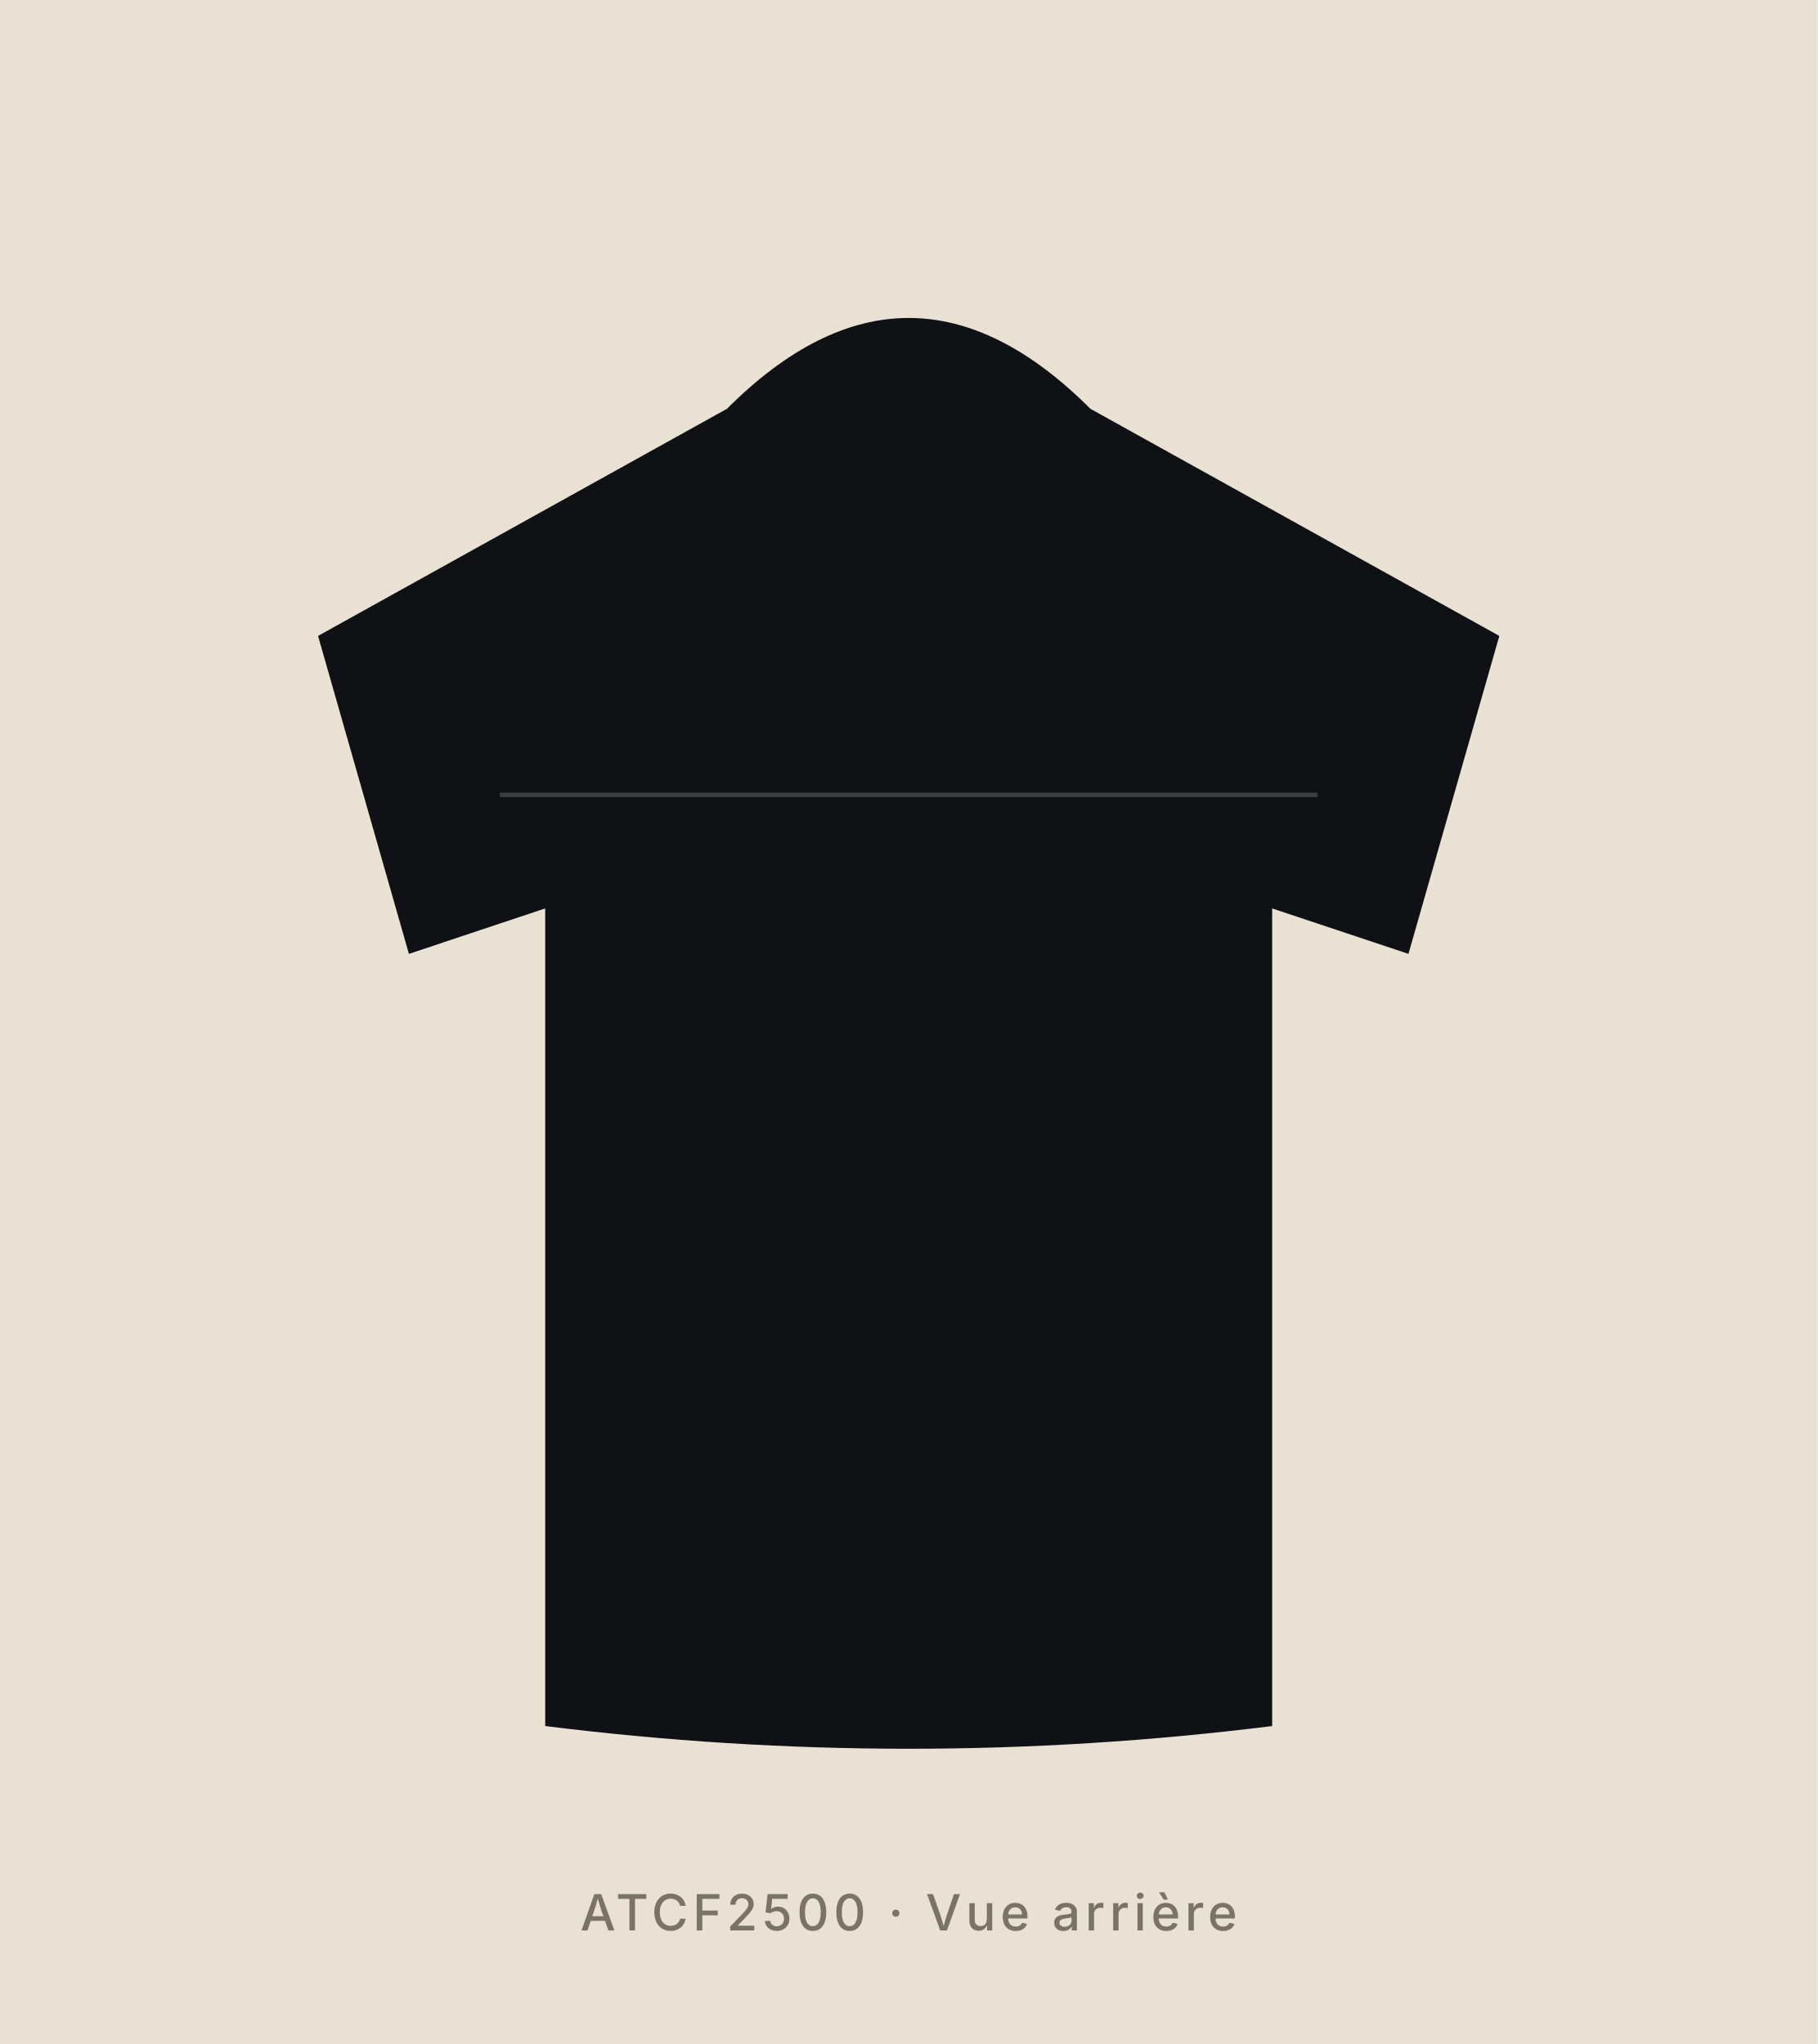
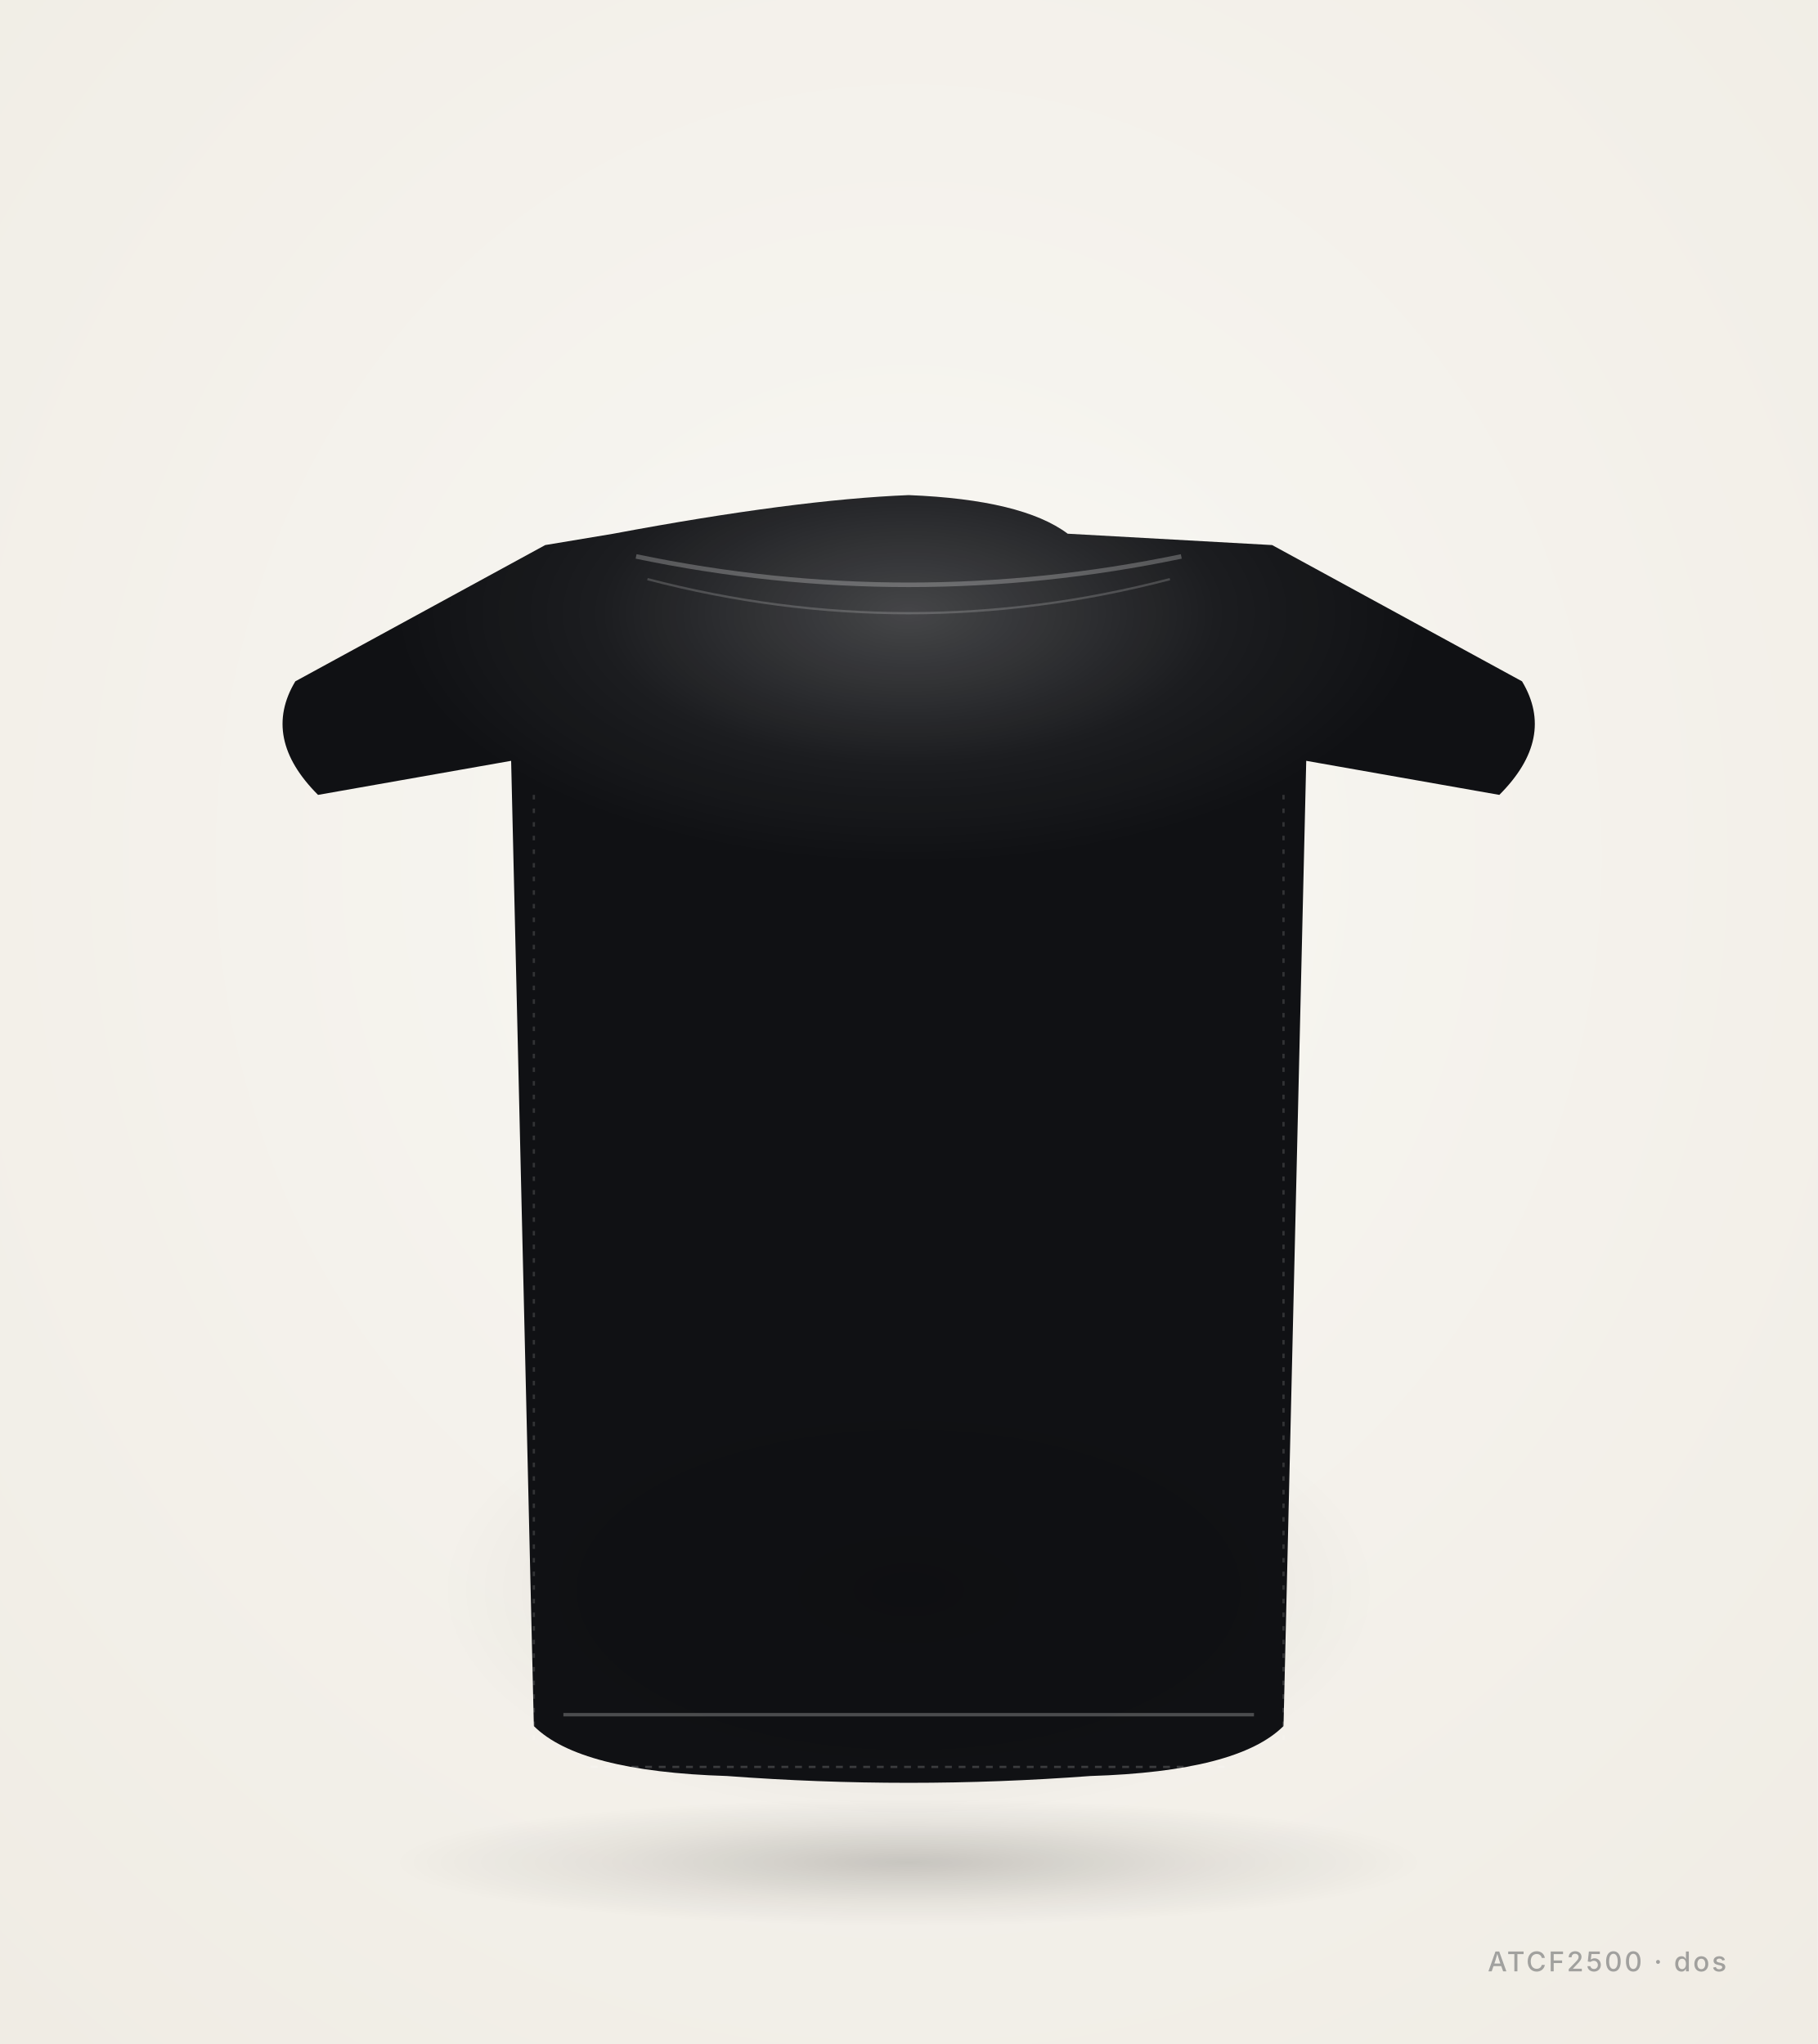
- <svg xmlns="http://www.w3.org/2000/svg" viewBox="0 0 800 900" width="800" height="900" role="img" aria-label="ATCF2500 Vue arrière">
-   <rect width="800" height="900" fill="#E9E2D4" />
+ <svg xmlns="http://www.w3.org/2000/svg" viewBox="0 0 800 900" width="800" height="900" role="img" aria-label="ATCF2500 arriere">
+   <defs>
+     <radialGradient id="bg-ATCF2500--back" cx="50%" cy="42%" r="75%">
+       <stop offset="0%" stop-color="#F8F7F3" />
+       <stop offset="100%" stop-color="#F0ECE4" />
+     </radialGradient>
+     <radialGradient id="hl-ATCF2500--back" cx="50%" cy="50%" r="50%">
+       <stop offset="0%" stop-color="#FFFFFF" stop-opacity="0.22" />
+       <stop offset="60%" stop-color="#FFFFFF" stop-opacity="0.05" />
+       <stop offset="100%" stop-color="#FFFFFF" stop-opacity="0" />
+     </radialGradient>
+     <radialGradient id="sh-ATCF2500--back" cx="50%" cy="50%" r="50%">
+       <stop offset="0%" stop-color="#000000" stop-opacity="0.10" />
+       <stop offset="100%" stop-color="#000000" stop-opacity="0" />
+     </radialGradient>
+     <radialGradient id="gnd-ATCF2500--back" cx="50%" cy="50%" r="50%">
+       <stop offset="0%" stop-color="#000000" stop-opacity="0.18" />
+       <stop offset="60%" stop-color="#000000" stop-opacity="0.06" />
+       <stop offset="100%" stop-color="#000000" stop-opacity="0" />
+     </radialGradient>
+   </defs>
+   <rect width="800" height="900" fill="url(#bg-ATCF2500--back)" />
+   <ellipse cx="400" cy="820" rx="226.8" ry="28" fill="url(#gnd-ATCF2500--back)" />
  <g>
-     <path d="M140 280 L320 180 Q360 140 400 140 Q440 140 480 180 L660 280 L620 420 L560 400 L560 760 Q400 780 240 760 L240 400 L180 420 Z M320 180 Q400 220 480 180 L460 260 Q400 280 340 260 Z" fill="#101114" stroke="none" stroke-width="3" />
-     <line x1="220" y1="350" x2="580" y2="350" stroke="#FFFFFF" stroke-opacity="0.18" stroke-width="2" />
+     <path d="M 270 235 Q 350 220 400 218 Q 450 220 470 235 L 560 240 L 670 300 Q 685 325 660 350 L 575 335 L 565 760 Q 545 780 480 782 Q 400 788 320 782 Q 255 780 235 760 L 225 335 L 140 350 Q 115 325 130 300 L 240 240 Z" fill="#101114" stroke="none" stroke-width="0" stroke-linejoin="round" />
+     <ellipse cx="400" cy="270" rx="226.8" ry="110" fill="url(#hl-ATCF2500--back)" />
+     <ellipse cx="400" cy="700" rx="205.2" ry="100" fill="url(#sh-ATCF2500--back)" />
+     <line x1="260" y1="778" x2="540" y2="778" stroke="#FFFFFF" stroke-width="1" stroke-opacity="0.18" stroke-dasharray="3 3" />
+     <line x1="235" y1="350" x2="235" y2="766" stroke="#FFFFFF" stroke-width="1" stroke-opacity="0.144" stroke-dasharray="2 4" />
+     <line x1="565" y1="350" x2="565" y2="766" stroke="#FFFFFF" stroke-width="1" stroke-opacity="0.144" stroke-dasharray="2 4" />
+     <path d="M 280 245 Q 400 270 520 245" fill="none" stroke="#FFFFFF" stroke-opacity="0.252" stroke-width="2" />
+     <path d="M 285 255 Q 400 285 515 255" fill="none" stroke="#FFFFFF" stroke-opacity="0.18" stroke-width="1" />
+     <line x1="248" y1="755" x2="552" y2="755" stroke="#FFFFFF" stroke-opacity="0.252" stroke-width="1.5" />
  </g>
-   <text x="400" y="850" text-anchor="middle" font-family="Inter,system-ui,sans-serif" font-size="22" font-weight="500" fill="#7A7368" letter-spacing="2">ATCF2500 · Vue arrière</text>
+   <text x="760" y="868" text-anchor="end" font-family="Inter,system-ui,sans-serif" font-size="12" font-weight="500" fill="#2A2D33" fill-opacity="0.4" letter-spacing="1">ATCF2500 · dos</text>
</svg>
